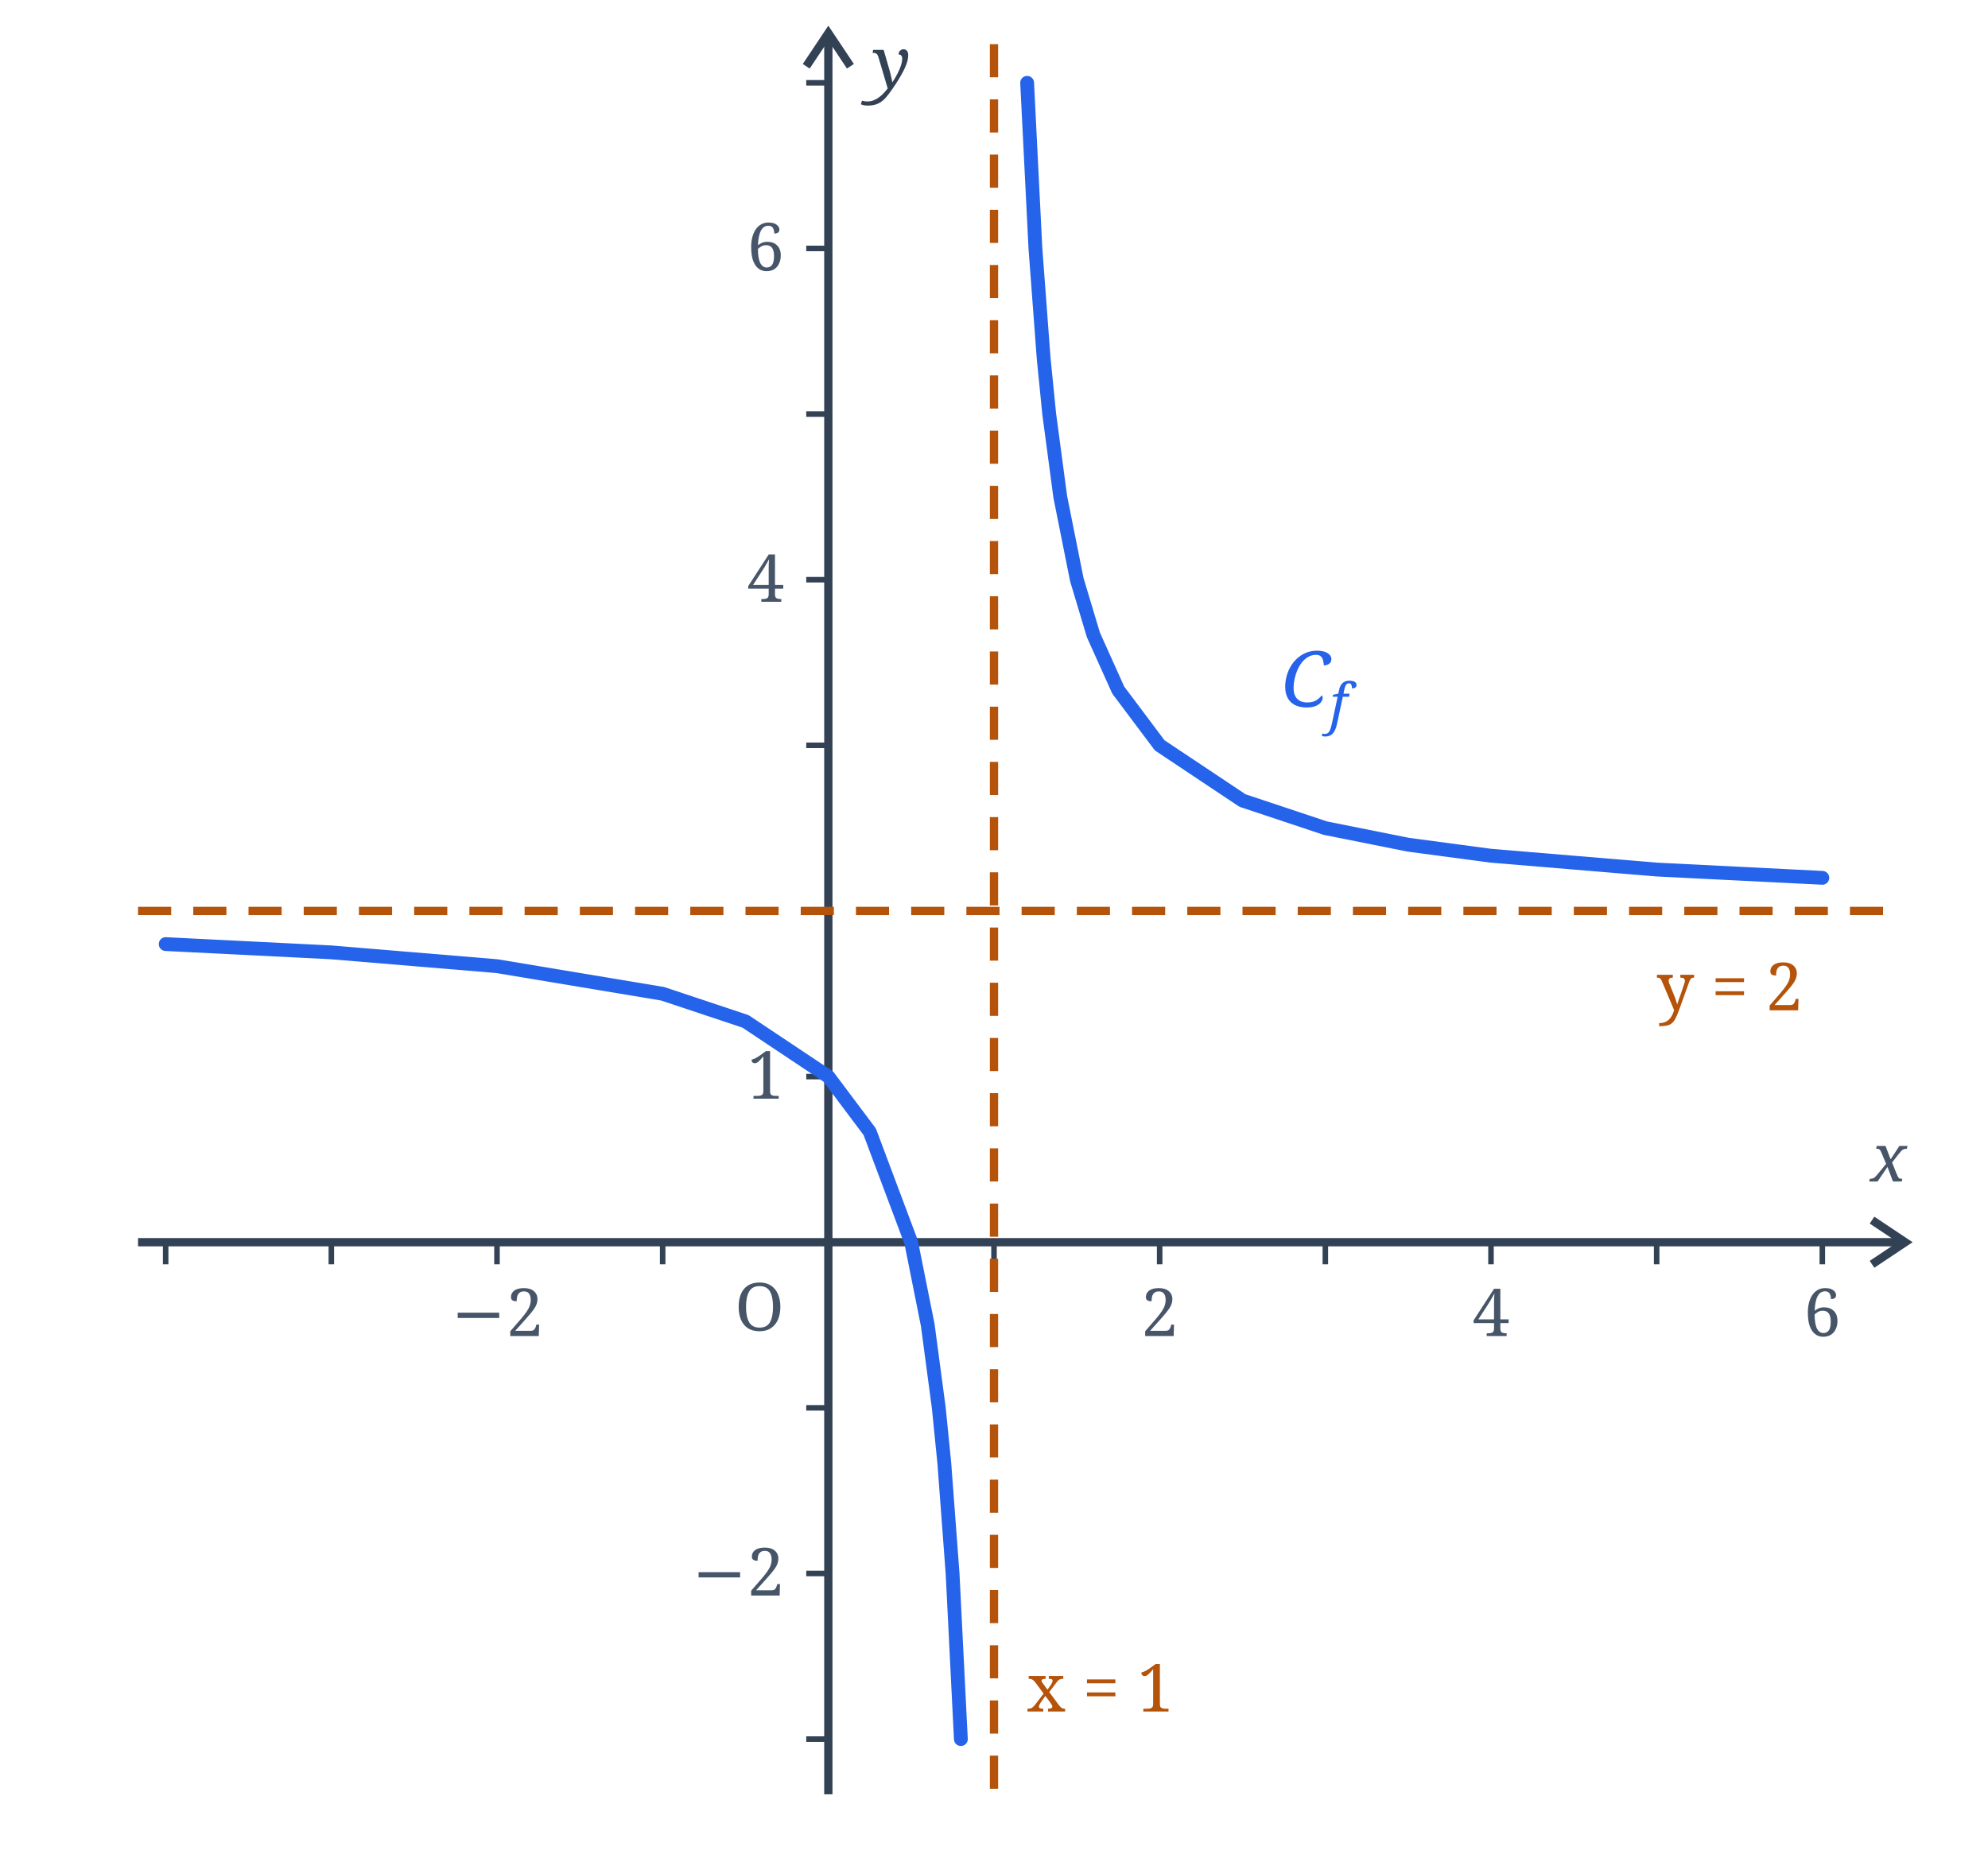
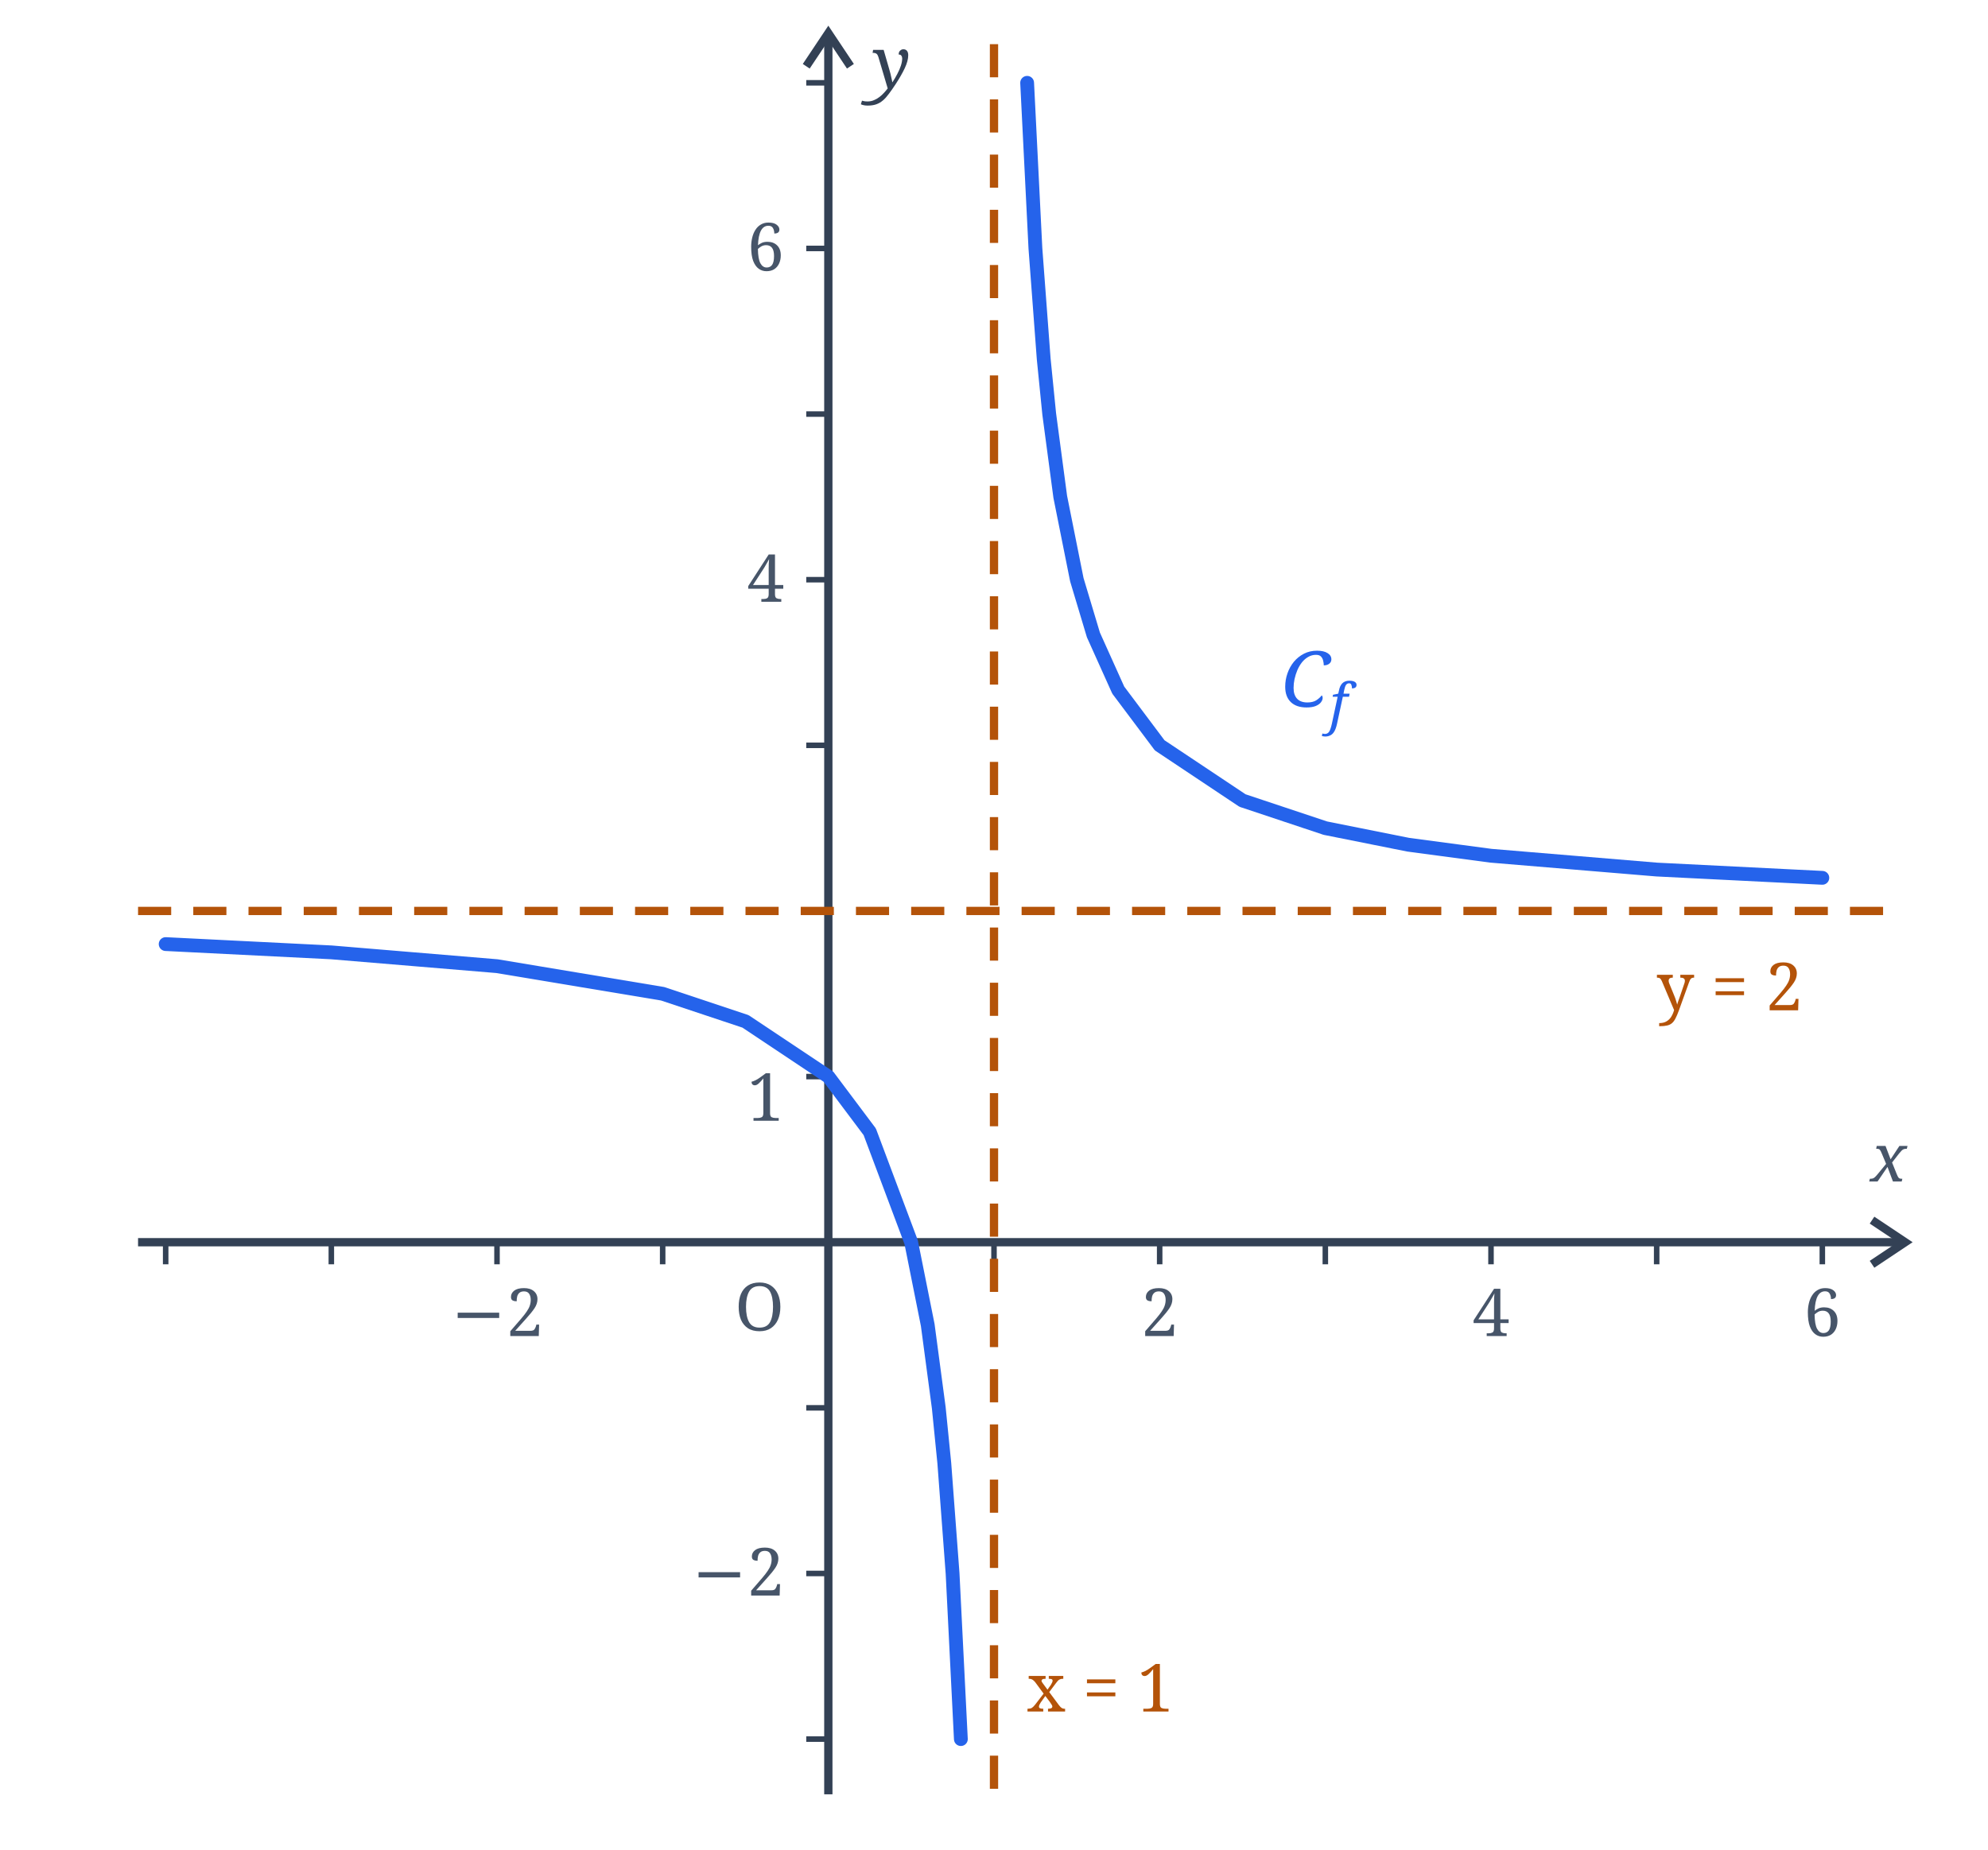
<svg xmlns="http://www.w3.org/2000/svg" viewBox="0 0 360 335" width="360" height="335" role="img" aria-label="Courbe de la fonction f(x) = 2 + 1/(x − 1), en deux morceaux de part et d'autre de la droite verticale x = 1 ; les deux morceaux se rapprochent de la droite horizontale y = 2 quand x tend vers plus ou moins l'infini.">
  <g stroke="#334155" stroke-width="1.5" fill="none">
    <line x1="25" y1="225" x2="345" y2="225" />
    <polyline points="339,221 345,225 339,229" />
    <line x1="150" y1="325" x2="150" y2="6" />
    <polyline points="146,12 150,6 154,12" />
  </g>
  <g stroke="#334155" stroke-width="1">
    <line x1="30" y1="225" x2="30" y2="229" />
    <line x1="60" y1="225" x2="60" y2="229" />
    <line x1="90" y1="225" x2="90" y2="229" />
    <line x1="120" y1="225" x2="120" y2="229" />
    <line x1="180" y1="225" x2="180" y2="229" />
    <line x1="210" y1="225" x2="210" y2="229" />
    <line x1="240" y1="225" x2="240" y2="229" />
    <line x1="270" y1="225" x2="270" y2="229" />
    <line x1="300" y1="225" x2="300" y2="229" />
    <line x1="330" y1="225" x2="330" y2="229" />
    <line x1="146" y1="315" x2="150" y2="315" />
    <line x1="146" y1="285" x2="150" y2="285" />
    <line x1="146" y1="255" x2="150" y2="255" />
    <line x1="146" y1="195" x2="150" y2="195" />
    <line x1="146" y1="165" x2="150" y2="165" />
    <line x1="146" y1="135" x2="150" y2="135" />
    <line x1="146" y1="105" x2="150" y2="105" />
    <line x1="146" y1="75" x2="150" y2="75" />
    <line x1="146" y1="45" x2="150" y2="45" />
    <line x1="146" y1="15" x2="150" y2="15" />
  </g>
  <g font-family="Georgia,serif" font-size="12" fill="#475569" text-anchor="middle">
    <text x="90" y="242">−2</text>
    <text x="210" y="242">2</text>
    <text x="270" y="242">4</text>
    <text x="330" y="242">6</text>
    <text x="342" y="214" font-style="italic">x</text>
  </g>
  <g font-family="Georgia,serif" font-size="12" fill="#475569" text-anchor="end">
-     <text x="142" y="199">1</text>
+     <text x="142" y="203">1</text>
    <text x="142" y="109">4</text>
    <text x="142" y="49">6</text>
    <text x="142" y="289">−2</text>
    <text x="142" y="241">O</text>
  </g>
  <text x="158" y="16" font-family="Georgia,serif" font-size="13" fill="#334155" font-style="italic">y</text>
  <g stroke="#b45309" stroke-width="1.5" stroke-dasharray="6 4">
    <line x1="180" y1="8" x2="180" y2="325" />
    <line x1="25" y1="165" x2="345" y2="165" />
  </g>
  <g font-family="Georgia,serif" font-size="12" fill="#b45309">
    <text x="186" y="310">x = 1</text>
    <text x="300" y="183">y = 2</text>
  </g>
  <g stroke="#2563eb" stroke-width="2.5" fill="none" stroke-linejoin="round" stroke-linecap="round">
    <polyline points="186,15 187.5,45 189,65 190,75 192,90 195,105 198,115 202.5,125 210,135 225,145 240,150 255,153 270,155 300,157.5 330,159" />
    <polyline points="30,171 60,172.5 90,175 120,180 135,185 150,195 157.5,205 165,225 168,240 170,255 171,265 172.5,285 174,315" />
  </g>
  <text x="232" y="128" font-family="Georgia,serif" font-size="14" fill="#2563eb" font-style="italic">C<tspan font-size="10" dy="3">f</tspan>
  </text>
</svg>
